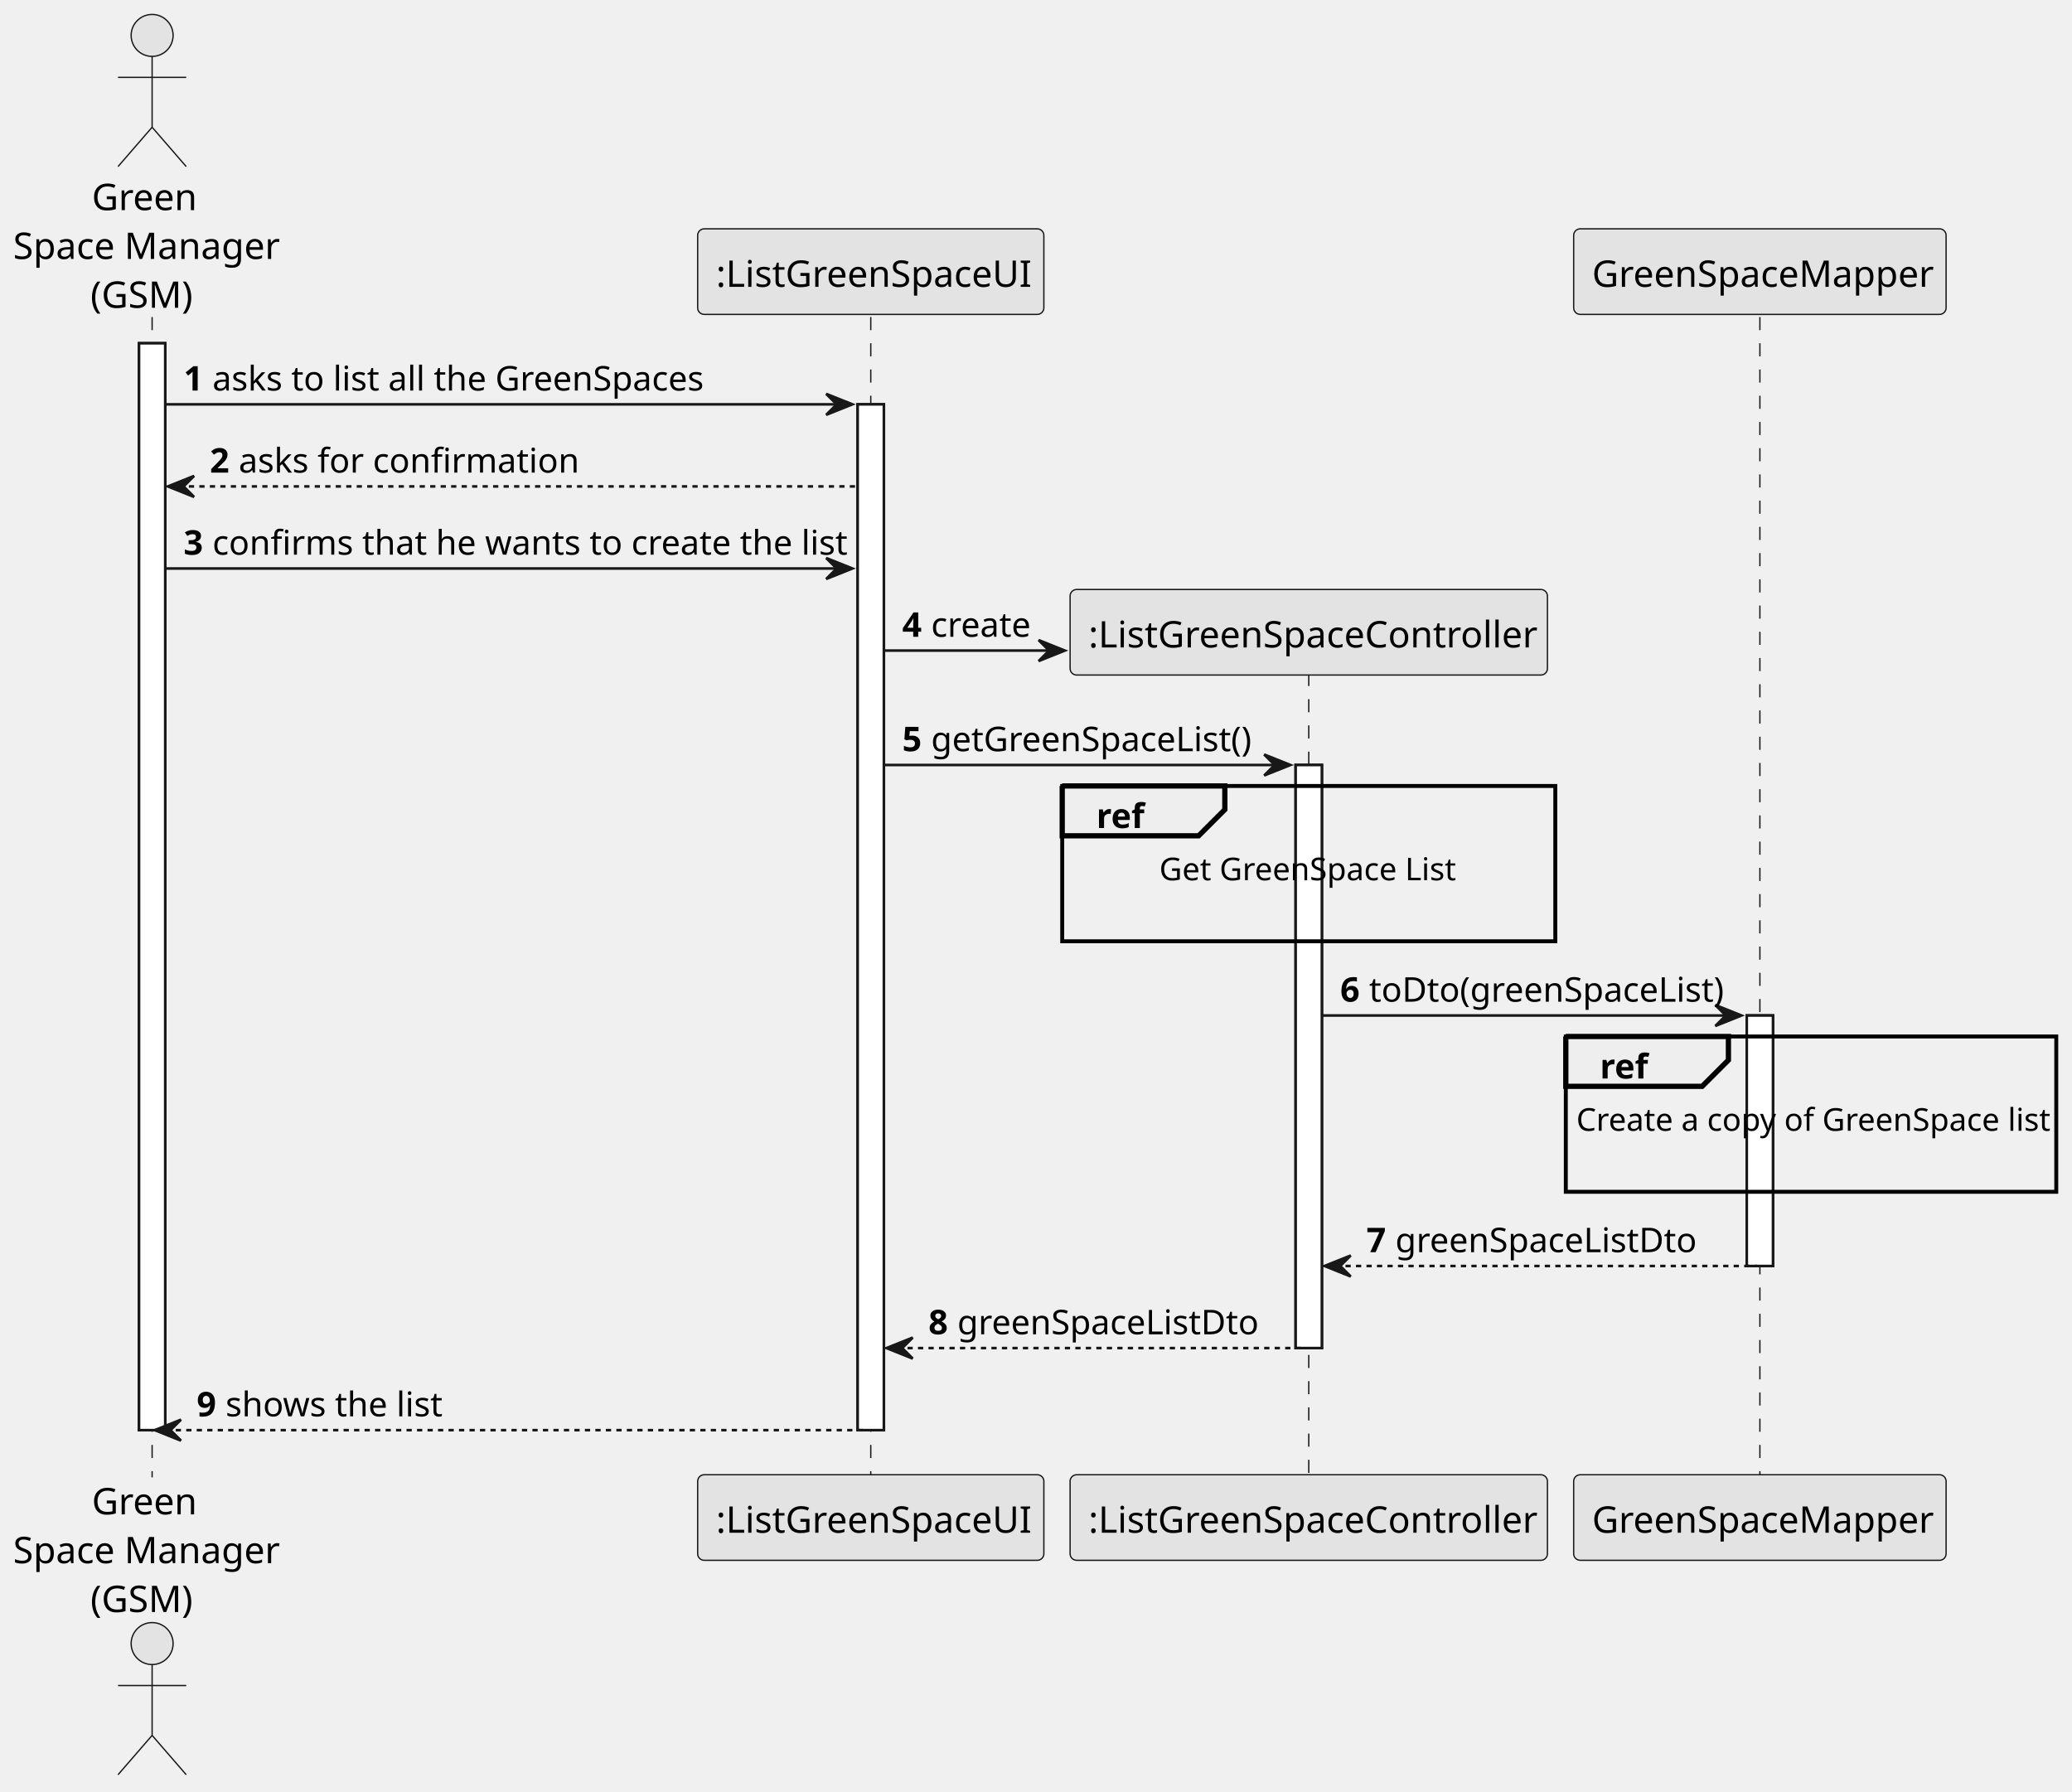
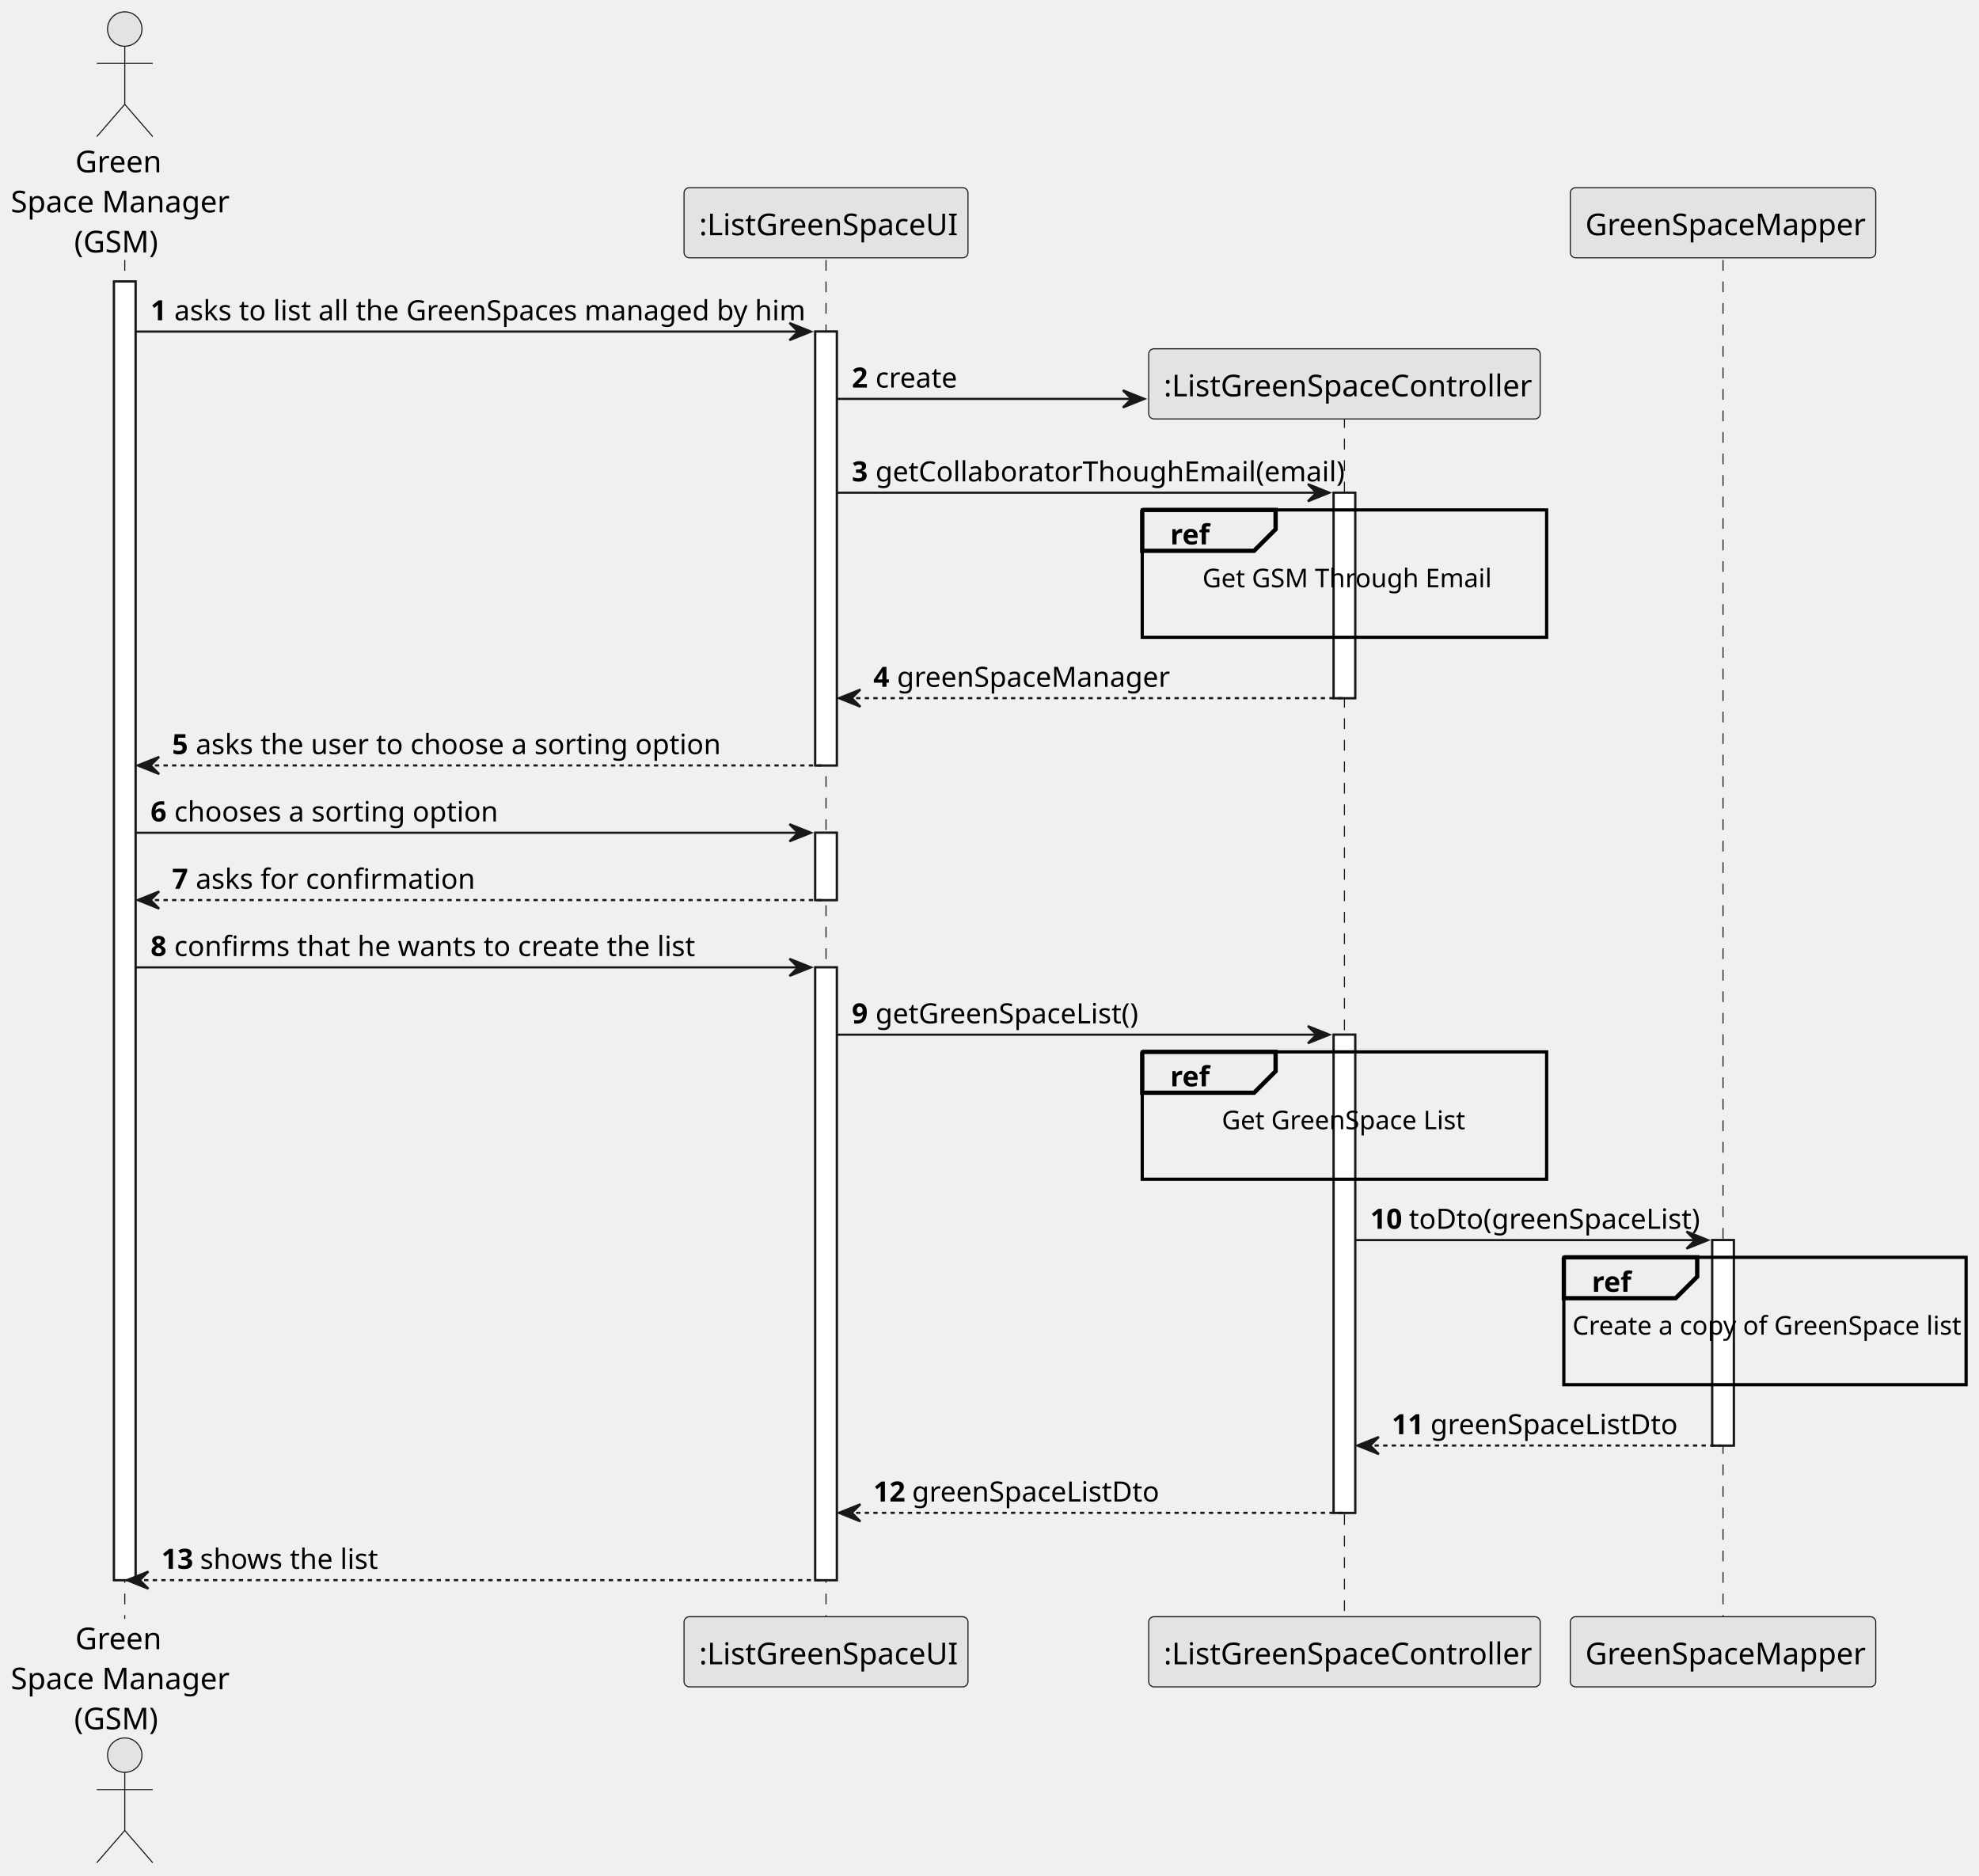
- <svg xmlns="http://www.w3.org/2000/svg" contentStyleType="text/css" height="683px" preserveAspectRatio="none" style="width:790px;height:683px;background:#FFFFFF;" version="1.1" viewBox="0 0 790 683" width="790px" zoomAndPan="magnify">
+ <svg xmlns="http://www.w3.org/2000/svg" contentStyleType="text/css" height="872px" preserveAspectRatio="none" style="width:920px;height:872px;background:#FFFFFF;" version="1.1" viewBox="0 0 920 872" width="920px" zoomAndPan="magnify">
  <defs />
  <g>
-     <rect fill="#FFFFFF" height="414.375" style="stroke:#181818;stroke-width:1.0;" width="10" x="53" y="130.863" />
-     <rect fill="#FFFFFF" height="391.084" style="stroke:#181818;stroke-width:1.0;" width="10" x="327" y="154.154" />
-     <rect fill="#FFFFFF" height="222.299" style="stroke:#181818;stroke-width:1.0;" width="10" x="494" y="291.648" />
-     <rect fill="#FFFFFF" height="95.504" style="stroke:#181818;stroke-width:1.0;" width="10" x="666" y="387.152" />
-     <line style="stroke:#181818;stroke-width:0.5;stroke-dasharray:5.0,5.0;" x1="58" x2="58" y1="120.863" y2="563.238" />
-     <line style="stroke:#181818;stroke-width:0.5;stroke-dasharray:5.0,5.0;" x1="332" x2="332" y1="120.863" y2="563.238" />
-     <line style="stroke:#181818;stroke-width:0.5;stroke-dasharray:5.0,5.0;" x1="499" x2="499" y1="256.547" y2="563.238" />
-     <line style="stroke:#181818;stroke-width:0.5;stroke-dasharray:5.0,5.0;" x1="671" x2="671" y1="120.863" y2="563.238" />
+     <rect fill="#FFFFFF" height="603.752" style="stroke:#181818;stroke-width:1.0;" width="10" x="53" y="130.863" />
+     <rect fill="#FFFFFF" height="201.707" style="stroke:#181818;stroke-width:1.0;" width="10" x="379" y="154.154" />
+     <rect fill="#FFFFFF" height="31.291" style="stroke:#181818;stroke-width:1.0;" width="10" x="379" y="387.152" />
+     <rect fill="#FFFFFF" height="284.881" style="stroke:#181818;stroke-width:1.0;" width="10" x="379" y="449.734" />
+     <rect fill="#FFFFFF" height="95.504" style="stroke:#181818;stroke-width:1.0;" width="10" x="620" y="229.066" />
+     <rect fill="#FFFFFF" height="222.299" style="stroke:#181818;stroke-width:1.0;" width="10" x="620" y="481.025" />
+     <rect fill="#FFFFFF" height="95.504" style="stroke:#181818;stroke-width:1.0;" width="10" x="796" y="576.529" />
+     <line style="stroke:#181818;stroke-width:0.5;stroke-dasharray:5.0,5.0;" x1="58" x2="58" y1="120.863" y2="752.615" />
+     <line style="stroke:#181818;stroke-width:0.5;stroke-dasharray:5.0,5.0;" x1="384" x2="384" y1="120.863" y2="752.615" />
+     <line style="stroke:#181818;stroke-width:0.5;stroke-dasharray:5.0,5.0;" x1="625" x2="625" y1="193.965" y2="752.615" />
+     <line style="stroke:#181818;stroke-width:0.5;stroke-dasharray:5.0,5.0;" x1="801" x2="801" y1="120.863" y2="752.615" />
    <text fill="#000000" font-family="sans-serif" font-size="14" lengthAdjust="spacing" textLength="40" x="35" y="80.107">Green</text>
    <text fill="#000000" font-family="sans-serif" font-size="14" lengthAdjust="spacing" textLength="100" x="5" y="98.728">Space Manager</text>
    <text fill="#000000" font-family="sans-serif" font-size="14" lengthAdjust="spacing" textLength="41" x="34.5" y="117.35">(GSM)</text>
    <ellipse cx="58" cy="13.5" fill="#E3E3E3" rx="8" ry="8" style="stroke:#181818;stroke-width:0.5;" />
    <path d="M58,21.5 L58,48.5 M45,29.5 L71,29.5 M58,48.5 L45,63.5 M58,48.5 L71,63.5 " fill="none" style="stroke:#181818;stroke-width:0.5;" />
-     <text fill="#000000" font-family="sans-serif" font-size="14" lengthAdjust="spacing" textLength="40" x="35" y="577.346">Green</text>
-     <text fill="#000000" font-family="sans-serif" font-size="14" lengthAdjust="spacing" textLength="100" x="5" y="595.967">Space Manager</text>
-     <text fill="#000000" font-family="sans-serif" font-size="14" lengthAdjust="spacing" textLength="41" x="34.5" y="614.588">(GSM)</text>
-     <ellipse cx="58" cy="626.602" fill="#E3E3E3" rx="8" ry="8" style="stroke:#181818;stroke-width:0.5;" />
-     <path d="M58,634.602 L58,661.602 M45,642.602 L71,642.602 M58,661.602 L45,676.602 M58,661.602 L71,676.602 " fill="none" style="stroke:#181818;stroke-width:0.5;" />
-     <rect fill="#E3E3E3" height="32.621" rx="2.5" ry="2.5" style="stroke:#181818;stroke-width:0.5;" width="132" x="266" y="87.242" />
-     <text fill="#000000" font-family="sans-serif" font-size="14" lengthAdjust="spacing" textLength="118" x="273" y="109.35">:ListGreenSpaceUI</text>
-     <rect fill="#E3E3E3" height="32.621" rx="2.5" ry="2.5" style="stroke:#181818;stroke-width:0.5;" width="132" x="266" y="562.238" />
-     <text fill="#000000" font-family="sans-serif" font-size="14" lengthAdjust="spacing" textLength="118" x="273" y="584.346">:ListGreenSpaceUI</text>
-     <rect fill="#E3E3E3" height="32.621" rx="2.5" ry="2.5" style="stroke:#181818;stroke-width:0.5;" width="182" x="408" y="562.238" />
-     <text fill="#000000" font-family="sans-serif" font-size="14" lengthAdjust="spacing" textLength="168" x="415" y="584.346">:ListGreenSpaceController</text>
-     <rect fill="#E3E3E3" height="32.621" rx="2.5" ry="2.5" style="stroke:#181818;stroke-width:0.5;" width="142" x="600" y="87.242" />
-     <text fill="#000000" font-family="sans-serif" font-size="14" lengthAdjust="spacing" textLength="128" x="607" y="109.35">GreenSpaceMapper</text>
-     <rect fill="#E3E3E3" height="32.621" rx="2.5" ry="2.5" style="stroke:#181818;stroke-width:0.5;" width="142" x="600" y="562.238" />
-     <text fill="#000000" font-family="sans-serif" font-size="14" lengthAdjust="spacing" textLength="128" x="607" y="584.346">GreenSpaceMapper</text>
-     <rect fill="#FFFFFF" height="414.375" style="stroke:#181818;stroke-width:1.0;" width="10" x="53" y="130.863" />
-     <rect fill="#FFFFFF" height="391.084" style="stroke:#181818;stroke-width:1.0;" width="10" x="327" y="154.154" />
-     <rect fill="#FFFFFF" height="222.299" style="stroke:#181818;stroke-width:1.0;" width="10" x="494" y="291.648" />
-     <rect fill="#FFFFFF" height="95.504" style="stroke:#181818;stroke-width:1.0;" width="10" x="666" y="387.152" />
-     <polygon fill="#181818" points="315,150.154,325,154.154,315,158.154,319,154.154" style="stroke:#181818;stroke-width:1.0;" />
-     <line style="stroke:#181818;stroke-width:1.0;" x1="63" x2="321" y1="154.154" y2="154.154" />
+     <text fill="#000000" font-family="sans-serif" font-size="14" lengthAdjust="spacing" textLength="40" x="35" y="766.723">Green</text>
+     <text fill="#000000" font-family="sans-serif" font-size="14" lengthAdjust="spacing" textLength="100" x="5" y="785.344">Space Manager</text>
+     <text fill="#000000" font-family="sans-serif" font-size="14" lengthAdjust="spacing" textLength="41" x="34.5" y="803.965">(GSM)</text>
+     <ellipse cx="58" cy="815.979" fill="#E3E3E3" rx="8" ry="8" style="stroke:#181818;stroke-width:0.5;" />
+     <path d="M58,823.979 L58,850.979 M45,831.979 L71,831.979 M58,850.979 L45,865.979 M58,850.979 L71,865.979 " fill="none" style="stroke:#181818;stroke-width:0.5;" />
+     <rect fill="#E3E3E3" height="32.621" rx="2.5" ry="2.5" style="stroke:#181818;stroke-width:0.5;" width="132" x="318" y="87.242" />
+     <text fill="#000000" font-family="sans-serif" font-size="14" lengthAdjust="spacing" textLength="118" x="325" y="109.35">:ListGreenSpaceUI</text>
+     <rect fill="#E3E3E3" height="32.621" rx="2.5" ry="2.5" style="stroke:#181818;stroke-width:0.5;" width="132" x="318" y="751.615" />
+     <text fill="#000000" font-family="sans-serif" font-size="14" lengthAdjust="spacing" textLength="118" x="325" y="773.723">:ListGreenSpaceUI</text>
+     <rect fill="#E3E3E3" height="32.621" rx="2.5" ry="2.5" style="stroke:#181818;stroke-width:0.5;" width="182" x="534" y="751.615" />
+     <text fill="#000000" font-family="sans-serif" font-size="14" lengthAdjust="spacing" textLength="168" x="541" y="773.723">:ListGreenSpaceController</text>
+     <rect fill="#E3E3E3" height="32.621" rx="2.5" ry="2.5" style="stroke:#181818;stroke-width:0.5;" width="142" x="730" y="87.242" />
+     <text fill="#000000" font-family="sans-serif" font-size="14" lengthAdjust="spacing" textLength="128" x="737" y="109.35">GreenSpaceMapper</text>
+     <rect fill="#E3E3E3" height="32.621" rx="2.5" ry="2.5" style="stroke:#181818;stroke-width:0.5;" width="142" x="730" y="751.615" />
+     <text fill="#000000" font-family="sans-serif" font-size="14" lengthAdjust="spacing" textLength="128" x="737" y="773.723">GreenSpaceMapper</text>
+     <rect fill="#FFFFFF" height="603.752" style="stroke:#181818;stroke-width:1.0;" width="10" x="53" y="130.863" />
+     <rect fill="#FFFFFF" height="201.707" style="stroke:#181818;stroke-width:1.0;" width="10" x="379" y="154.154" />
+     <rect fill="#FFFFFF" height="31.291" style="stroke:#181818;stroke-width:1.0;" width="10" x="379" y="387.152" />
+     <rect fill="#FFFFFF" height="284.881" style="stroke:#181818;stroke-width:1.0;" width="10" x="379" y="449.734" />
+     <rect fill="#FFFFFF" height="95.504" style="stroke:#181818;stroke-width:1.0;" width="10" x="620" y="229.066" />
+     <rect fill="#FFFFFF" height="222.299" style="stroke:#181818;stroke-width:1.0;" width="10" x="620" y="481.025" />
+     <rect fill="#FFFFFF" height="95.504" style="stroke:#181818;stroke-width:1.0;" width="10" x="796" y="576.529" />
+     <polygon fill="#181818" points="367,150.154,377,154.154,367,158.154,371,154.154" style="stroke:#181818;stroke-width:1.0;" />
+     <line style="stroke:#181818;stroke-width:1.0;" x1="63" x2="373" y1="154.154" y2="154.154" />
    <text fill="#000000" font-family="sans-serif" font-size="13" font-weight="bold" lengthAdjust="spacing" textLength="7" x="70" y="148.892">1</text>
-     <text fill="#000000" font-family="sans-serif" font-size="13" lengthAdjust="spacing" textLength="186" x="81" y="148.892">asks to list all the GreenSpaces</text>
-     <polygon fill="#181818" points="74,181.445,64,185.445,74,189.445,70,185.445" style="stroke:#181818;stroke-width:1.0;" />
-     <line style="stroke:#181818;stroke-width:1.0;stroke-dasharray:2.0,2.0;" x1="68" x2="326" y1="185.445" y2="185.445" />
-     <text fill="#000000" font-family="sans-serif" font-size="13" font-weight="bold" lengthAdjust="spacing" textLength="7" x="80" y="180.183">2</text>
-     <text fill="#000000" font-family="sans-serif" font-size="13" lengthAdjust="spacing" textLength="120" x="91" y="180.183">asks for confirmation</text>
-     <polygon fill="#181818" points="315,212.736,325,216.736,315,220.736,319,216.736" style="stroke:#181818;stroke-width:1.0;" />
-     <line style="stroke:#181818;stroke-width:1.0;" x1="63" x2="321" y1="216.736" y2="216.736" />
-     <text fill="#000000" font-family="sans-serif" font-size="13" font-weight="bold" lengthAdjust="spacing" textLength="7" x="70" y="211.474">3</text>
-     <text fill="#000000" font-family="sans-serif" font-size="13" lengthAdjust="spacing" textLength="229" x="81" y="211.474">confirms that he wants to create the list</text>
-     <polygon fill="#181818" points="396,244.027,406,248.027,396,252.027,400,248.027" style="stroke:#181818;stroke-width:1.0;" />
-     <line style="stroke:#181818;stroke-width:1.0;" x1="337" x2="402" y1="248.027" y2="248.027" />
-     <text fill="#000000" font-family="sans-serif" font-size="13" font-weight="bold" lengthAdjust="spacing" textLength="7" x="344" y="242.765">4</text>
-     <text fill="#000000" font-family="sans-serif" font-size="13" lengthAdjust="spacing" textLength="36" x="355" y="242.765">create</text>
-     <rect fill="#E3E3E3" height="32.621" rx="2.5" ry="2.5" style="stroke:#181818;stroke-width:0.5;" width="182" x="408" y="224.736" />
-     <text fill="#000000" font-family="sans-serif" font-size="14" lengthAdjust="spacing" textLength="168" x="415" y="246.844">:ListGreenSpaceController</text>
-     <polygon fill="#181818" points="482,287.648,492,291.648,482,295.648,486,291.648" style="stroke:#181818;stroke-width:1.0;" />
-     <line style="stroke:#181818;stroke-width:1.0;" x1="337" x2="488" y1="291.648" y2="291.648" />
-     <text fill="#000000" font-family="sans-serif" font-size="13" font-weight="bold" lengthAdjust="spacing" textLength="7" x="344" y="286.386">5</text>
-     <text fill="#000000" font-family="sans-serif" font-size="13" lengthAdjust="spacing" textLength="119" x="355" y="286.386">getGreenSpaceList()</text>
-     <rect fill="none" height="59.213" style="stroke:#000000;stroke-width:1.5;" width="188" x="405" y="299.648" />
-     <path d="M405,299.648 L467,299.648 L467,308.648 L457,318.648 L405,318.648 L405,299.648 " fill="#EEEEEE" style="stroke:#000000;stroke-width:2.0;" />
-     <text fill="#000000" font-family="sans-serif" font-size="13" font-weight="bold" lengthAdjust="spacing" textLength="17" x="418" y="315.677">ref</text>
-     <text fill="#000000" font-family="sans-serif" font-size="12" lengthAdjust="spacing" textLength="114" x="442" y="335.598">Get GreenSpace List</text>
-     <text fill="#000000" font-family="sans-serif" font-size="12" lengthAdjust="spacing" textLength="3" x="497.5" y="351.559"> </text>
-     <polygon fill="#181818" points="654,383.152,664,387.152,654,391.152,658,387.152" style="stroke:#181818;stroke-width:1.0;" />
-     <line style="stroke:#181818;stroke-width:1.0;" x1="504" x2="660" y1="387.152" y2="387.152" />
-     <text fill="#000000" font-family="sans-serif" font-size="13" font-weight="bold" lengthAdjust="spacing" textLength="7" x="511" y="381.89">6</text>
-     <text fill="#000000" font-family="sans-serif" font-size="13" lengthAdjust="spacing" textLength="129" x="522" y="381.89">toDto(greenSpaceList)</text>
-     <rect fill="none" height="59.213" style="stroke:#000000;stroke-width:1.5;" width="187" x="597" y="395.152" />
-     <path d="M597,395.152 L659,395.152 L659,404.152 L649,414.152 L597,414.152 L597,395.152 " fill="#EEEEEE" style="stroke:#000000;stroke-width:2.0;" />
-     <text fill="#000000" font-family="sans-serif" font-size="13" font-weight="bold" lengthAdjust="spacing" textLength="17" x="610" y="411.181">ref</text>
-     <text fill="#000000" font-family="sans-serif" font-size="12" lengthAdjust="spacing" textLength="179" x="601" y="431.102">Create a copy of GreenSpace list</text>
-     <text fill="#000000" font-family="sans-serif" font-size="12" lengthAdjust="spacing" textLength="3" x="689" y="447.062"> </text>
-     <polygon fill="#181818" points="515,478.656,505,482.656,515,486.656,511,482.656" style="stroke:#181818;stroke-width:1.0;" />
-     <line style="stroke:#181818;stroke-width:1.0;stroke-dasharray:2.0,2.0;" x1="509" x2="670" y1="482.656" y2="482.656" />
-     <text fill="#000000" font-family="sans-serif" font-size="13" font-weight="bold" lengthAdjust="spacing" textLength="7" x="521" y="477.394">7</text>
-     <text fill="#000000" font-family="sans-serif" font-size="13" lengthAdjust="spacing" textLength="110" x="532" y="477.394">greenSpaceListDto</text>
-     <polygon fill="#181818" points="348,509.947,338,513.947,348,517.947,344,513.947" style="stroke:#181818;stroke-width:1.0;" />
-     <line style="stroke:#181818;stroke-width:1.0;stroke-dasharray:2.0,2.0;" x1="342" x2="498" y1="513.947" y2="513.947" />
-     <text fill="#000000" font-family="sans-serif" font-size="13" font-weight="bold" lengthAdjust="spacing" textLength="7" x="354" y="508.685">8</text>
-     <text fill="#000000" font-family="sans-serif" font-size="13" lengthAdjust="spacing" textLength="110" x="365" y="508.685">greenSpaceListDto</text>
-     <polygon fill="#181818" points="69,541.238,59,545.238,69,549.238,65,545.238" style="stroke:#181818;stroke-width:1.0;" />
-     <line style="stroke:#181818;stroke-width:1.0;stroke-dasharray:2.0,2.0;" x1="63" x2="331" y1="545.238" y2="545.238" />
-     <text fill="#000000" font-family="sans-serif" font-size="13" font-weight="bold" lengthAdjust="spacing" textLength="7" x="75" y="539.976">9</text>
-     <text fill="#000000" font-family="sans-serif" font-size="13" lengthAdjust="spacing" textLength="80" x="86" y="539.976">shows the list</text>
+     <text fill="#000000" font-family="sans-serif" font-size="13" lengthAdjust="spacing" textLength="286" x="81" y="148.892">asks to list all the GreenSpaces managed by him</text>
+     <polygon fill="#181818" points="522,181.445,532,185.445,522,189.445,526,185.445" style="stroke:#181818;stroke-width:1.0;" />
+     <line style="stroke:#181818;stroke-width:1.0;" x1="389" x2="528" y1="185.445" y2="185.445" />
+     <text fill="#000000" font-family="sans-serif" font-size="13" font-weight="bold" lengthAdjust="spacing" textLength="7" x="396" y="180.183">2</text>
+     <text fill="#000000" font-family="sans-serif" font-size="13" lengthAdjust="spacing" textLength="36" x="407" y="180.183">create</text>
+     <rect fill="#E3E3E3" height="32.621" rx="2.5" ry="2.5" style="stroke:#181818;stroke-width:0.5;" width="182" x="534" y="162.154" />
+     <text fill="#000000" font-family="sans-serif" font-size="14" lengthAdjust="spacing" textLength="168" x="541" y="184.262">:ListGreenSpaceController</text>
+     <polygon fill="#181818" points="608,225.066,618,229.066,608,233.066,612,229.066" style="stroke:#181818;stroke-width:1.0;" />
+     <line style="stroke:#181818;stroke-width:1.0;" x1="389" x2="614" y1="229.066" y2="229.066" />
+     <text fill="#000000" font-family="sans-serif" font-size="13" font-weight="bold" lengthAdjust="spacing" textLength="7" x="396" y="223.804">3</text>
+     <text fill="#000000" font-family="sans-serif" font-size="13" lengthAdjust="spacing" textLength="201" x="407" y="223.804">getCollaboratorThoughEmail(email)</text>
+     <rect fill="none" height="59.213" style="stroke:#000000;stroke-width:1.5;" width="188" x="531" y="237.066" />
+     <path d="M531,237.066 L593,237.066 L593,246.066 L583,256.066 L531,256.066 L531,237.066 " fill="#EEEEEE" style="stroke:#000000;stroke-width:2.0;" />
+     <text fill="#000000" font-family="sans-serif" font-size="13" font-weight="bold" lengthAdjust="spacing" textLength="17" x="544" y="253.095">ref</text>
+     <text fill="#000000" font-family="sans-serif" font-size="12" lengthAdjust="spacing" textLength="132" x="559" y="273.016">Get GSM Through Email</text>
+     <text fill="#000000" font-family="sans-serif" font-size="12" lengthAdjust="spacing" textLength="3" x="623.5" y="288.977"> </text>
+     <polygon fill="#181818" points="400,320.57,390,324.57,400,328.57,396,324.57" style="stroke:#181818;stroke-width:1.0;" />
+     <line style="stroke:#181818;stroke-width:1.0;stroke-dasharray:2.0,2.0;" x1="394" x2="624" y1="324.57" y2="324.57" />
+     <text fill="#000000" font-family="sans-serif" font-size="13" font-weight="bold" lengthAdjust="spacing" textLength="7" x="406" y="319.308">4</text>
+     <text fill="#000000" font-family="sans-serif" font-size="13" lengthAdjust="spacing" textLength="119" x="417" y="319.308">greenSpaceManager</text>
+     <polygon fill="#181818" points="74,351.861,64,355.861,74,359.861,70,355.861" style="stroke:#181818;stroke-width:1.0;" />
+     <line style="stroke:#181818;stroke-width:1.0;stroke-dasharray:2.0,2.0;" x1="68" x2="383" y1="355.861" y2="355.861" />
+     <text fill="#000000" font-family="sans-serif" font-size="13" font-weight="bold" lengthAdjust="spacing" textLength="7" x="80" y="350.599">5</text>
+     <text fill="#000000" font-family="sans-serif" font-size="13" lengthAdjust="spacing" textLength="233" x="91" y="350.599">asks the user to choose a sorting option</text>
+     <polygon fill="#181818" points="367,383.152,377,387.152,367,391.152,371,387.152" style="stroke:#181818;stroke-width:1.0;" />
+     <line style="stroke:#181818;stroke-width:1.0;" x1="63" x2="373" y1="387.152" y2="387.152" />
+     <text fill="#000000" font-family="sans-serif" font-size="13" font-weight="bold" lengthAdjust="spacing" textLength="7" x="70" y="381.89">6</text>
+     <text fill="#000000" font-family="sans-serif" font-size="13" lengthAdjust="spacing" textLength="142" x="81" y="381.89">chooses a sorting option</text>
+     <polygon fill="#181818" points="74,414.443,64,418.443,74,422.443,70,418.443" style="stroke:#181818;stroke-width:1.0;" />
+     <line style="stroke:#181818;stroke-width:1.0;stroke-dasharray:2.0,2.0;" x1="68" x2="383" y1="418.443" y2="418.443" />
+     <text fill="#000000" font-family="sans-serif" font-size="13" font-weight="bold" lengthAdjust="spacing" textLength="7" x="80" y="413.181">7</text>
+     <text fill="#000000" font-family="sans-serif" font-size="13" lengthAdjust="spacing" textLength="120" x="91" y="413.181">asks for confirmation</text>
+     <polygon fill="#181818" points="367,445.734,377,449.734,367,453.734,371,449.734" style="stroke:#181818;stroke-width:1.0;" />
+     <line style="stroke:#181818;stroke-width:1.0;" x1="63" x2="373" y1="449.734" y2="449.734" />
+     <text fill="#000000" font-family="sans-serif" font-size="13" font-weight="bold" lengthAdjust="spacing" textLength="7" x="70" y="444.472">8</text>
+     <text fill="#000000" font-family="sans-serif" font-size="13" lengthAdjust="spacing" textLength="229" x="81" y="444.472">confirms that he wants to create the list</text>
+     <polygon fill="#181818" points="608,477.025,618,481.025,608,485.025,612,481.025" style="stroke:#181818;stroke-width:1.0;" />
+     <line style="stroke:#181818;stroke-width:1.0;" x1="389" x2="614" y1="481.025" y2="481.025" />
+     <text fill="#000000" font-family="sans-serif" font-size="13" font-weight="bold" lengthAdjust="spacing" textLength="7" x="396" y="475.763">9</text>
+     <text fill="#000000" font-family="sans-serif" font-size="13" lengthAdjust="spacing" textLength="119" x="407" y="475.763">getGreenSpaceList()</text>
+     <rect fill="none" height="59.213" style="stroke:#000000;stroke-width:1.5;" width="188" x="531" y="489.025" />
+     <path d="M531,489.025 L593,489.025 L593,498.025 L583,508.025 L531,508.025 L531,489.025 " fill="#EEEEEE" style="stroke:#000000;stroke-width:2.0;" />
+     <text fill="#000000" font-family="sans-serif" font-size="13" font-weight="bold" lengthAdjust="spacing" textLength="17" x="544" y="505.054">ref</text>
+     <text fill="#000000" font-family="sans-serif" font-size="12" lengthAdjust="spacing" textLength="114" x="568" y="524.975">Get GreenSpace List</text>
+     <text fill="#000000" font-family="sans-serif" font-size="12" lengthAdjust="spacing" textLength="3" x="623.5" y="540.936"> </text>
+     <polygon fill="#181818" points="784,572.529,794,576.529,784,580.529,788,576.529" style="stroke:#181818;stroke-width:1.0;" />
+     <line style="stroke:#181818;stroke-width:1.0;" x1="630" x2="790" y1="576.529" y2="576.529" />
+     <text fill="#000000" font-family="sans-serif" font-size="13" font-weight="bold" lengthAdjust="spacing" textLength="14" x="637" y="571.267">10</text>
+     <text fill="#000000" font-family="sans-serif" font-size="13" lengthAdjust="spacing" textLength="129" x="655" y="571.267">toDto(greenSpaceList)</text>
+     <rect fill="none" height="59.213" style="stroke:#000000;stroke-width:1.5;" width="187" x="727" y="584.529" />
+     <path d="M727,584.529 L789,584.529 L789,593.529 L779,603.529 L727,603.529 L727,584.529 " fill="#EEEEEE" style="stroke:#000000;stroke-width:2.0;" />
+     <text fill="#000000" font-family="sans-serif" font-size="13" font-weight="bold" lengthAdjust="spacing" textLength="17" x="740" y="600.558">ref</text>
+     <text fill="#000000" font-family="sans-serif" font-size="12" lengthAdjust="spacing" textLength="179" x="731" y="620.479">Create a copy of GreenSpace list</text>
+     <text fill="#000000" font-family="sans-serif" font-size="12" lengthAdjust="spacing" textLength="3" x="819" y="636.439"> </text>
+     <polygon fill="#181818" points="641,668.033,631,672.033,641,676.033,637,672.033" style="stroke:#181818;stroke-width:1.0;" />
+     <line style="stroke:#181818;stroke-width:1.0;stroke-dasharray:2.0,2.0;" x1="635" x2="800" y1="672.033" y2="672.033" />
+     <text fill="#000000" font-family="sans-serif" font-size="13" font-weight="bold" lengthAdjust="spacing" textLength="14" x="647" y="666.77">11</text>
+     <text fill="#000000" font-family="sans-serif" font-size="13" lengthAdjust="spacing" textLength="110" x="665" y="666.77">greenSpaceListDto</text>
+     <polygon fill="#181818" points="400,699.324,390,703.324,400,707.324,396,703.324" style="stroke:#181818;stroke-width:1.0;" />
+     <line style="stroke:#181818;stroke-width:1.0;stroke-dasharray:2.0,2.0;" x1="394" x2="624" y1="703.324" y2="703.324" />
+     <text fill="#000000" font-family="sans-serif" font-size="13" font-weight="bold" lengthAdjust="spacing" textLength="14" x="406" y="698.062">12</text>
+     <text fill="#000000" font-family="sans-serif" font-size="13" lengthAdjust="spacing" textLength="110" x="424" y="698.062">greenSpaceListDto</text>
+     <polygon fill="#181818" points="69,730.615,59,734.615,69,738.615,65,734.615" style="stroke:#181818;stroke-width:1.0;" />
+     <line style="stroke:#181818;stroke-width:1.0;stroke-dasharray:2.0,2.0;" x1="63" x2="383" y1="734.615" y2="734.615" />
+     <text fill="#000000" font-family="sans-serif" font-size="13" font-weight="bold" lengthAdjust="spacing" textLength="14" x="75" y="729.352">13</text>
+     <text fill="#000000" font-family="sans-serif" font-size="13" lengthAdjust="spacing" textLength="80" x="93" y="729.352">shows the list</text>
  </g>
</svg>
